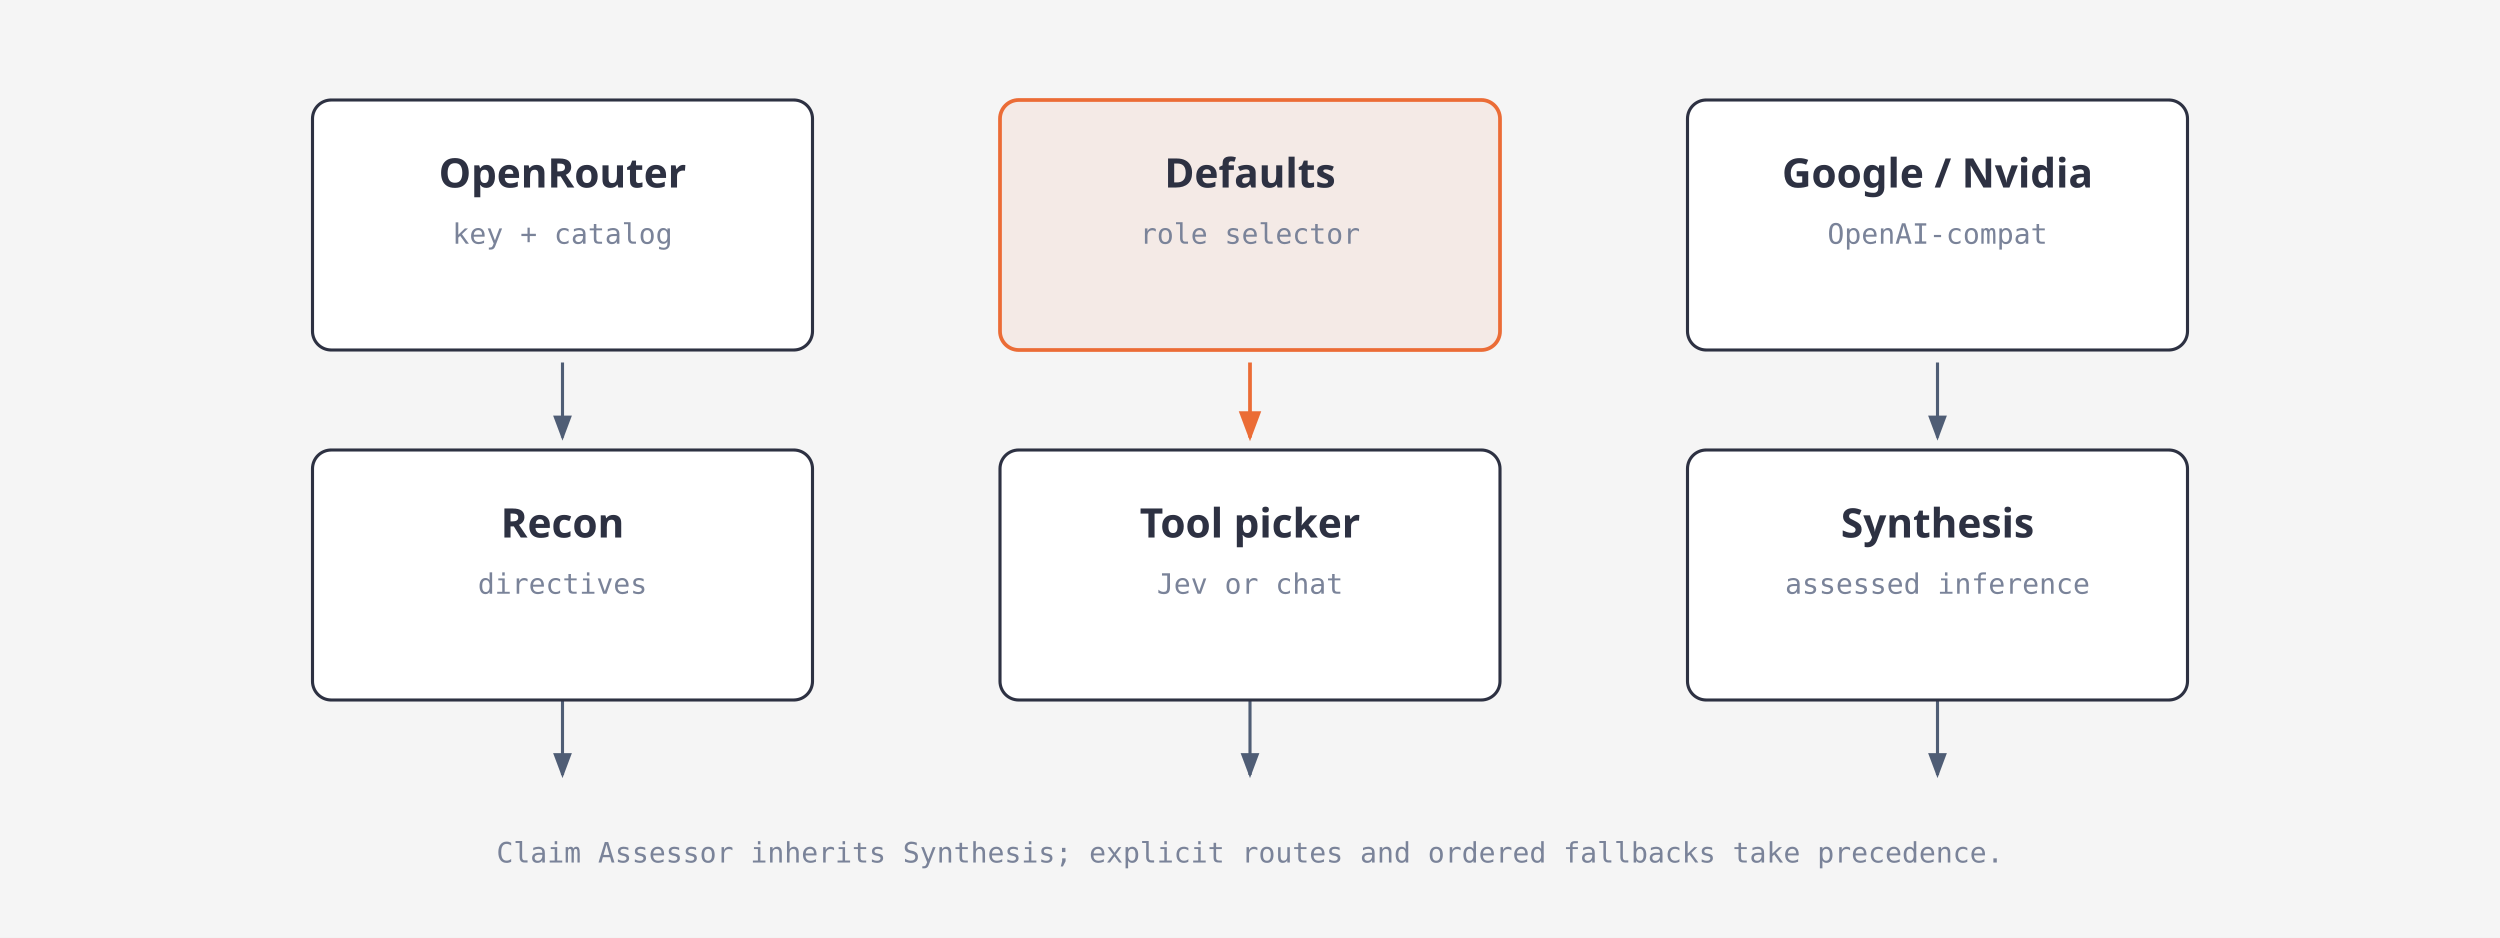
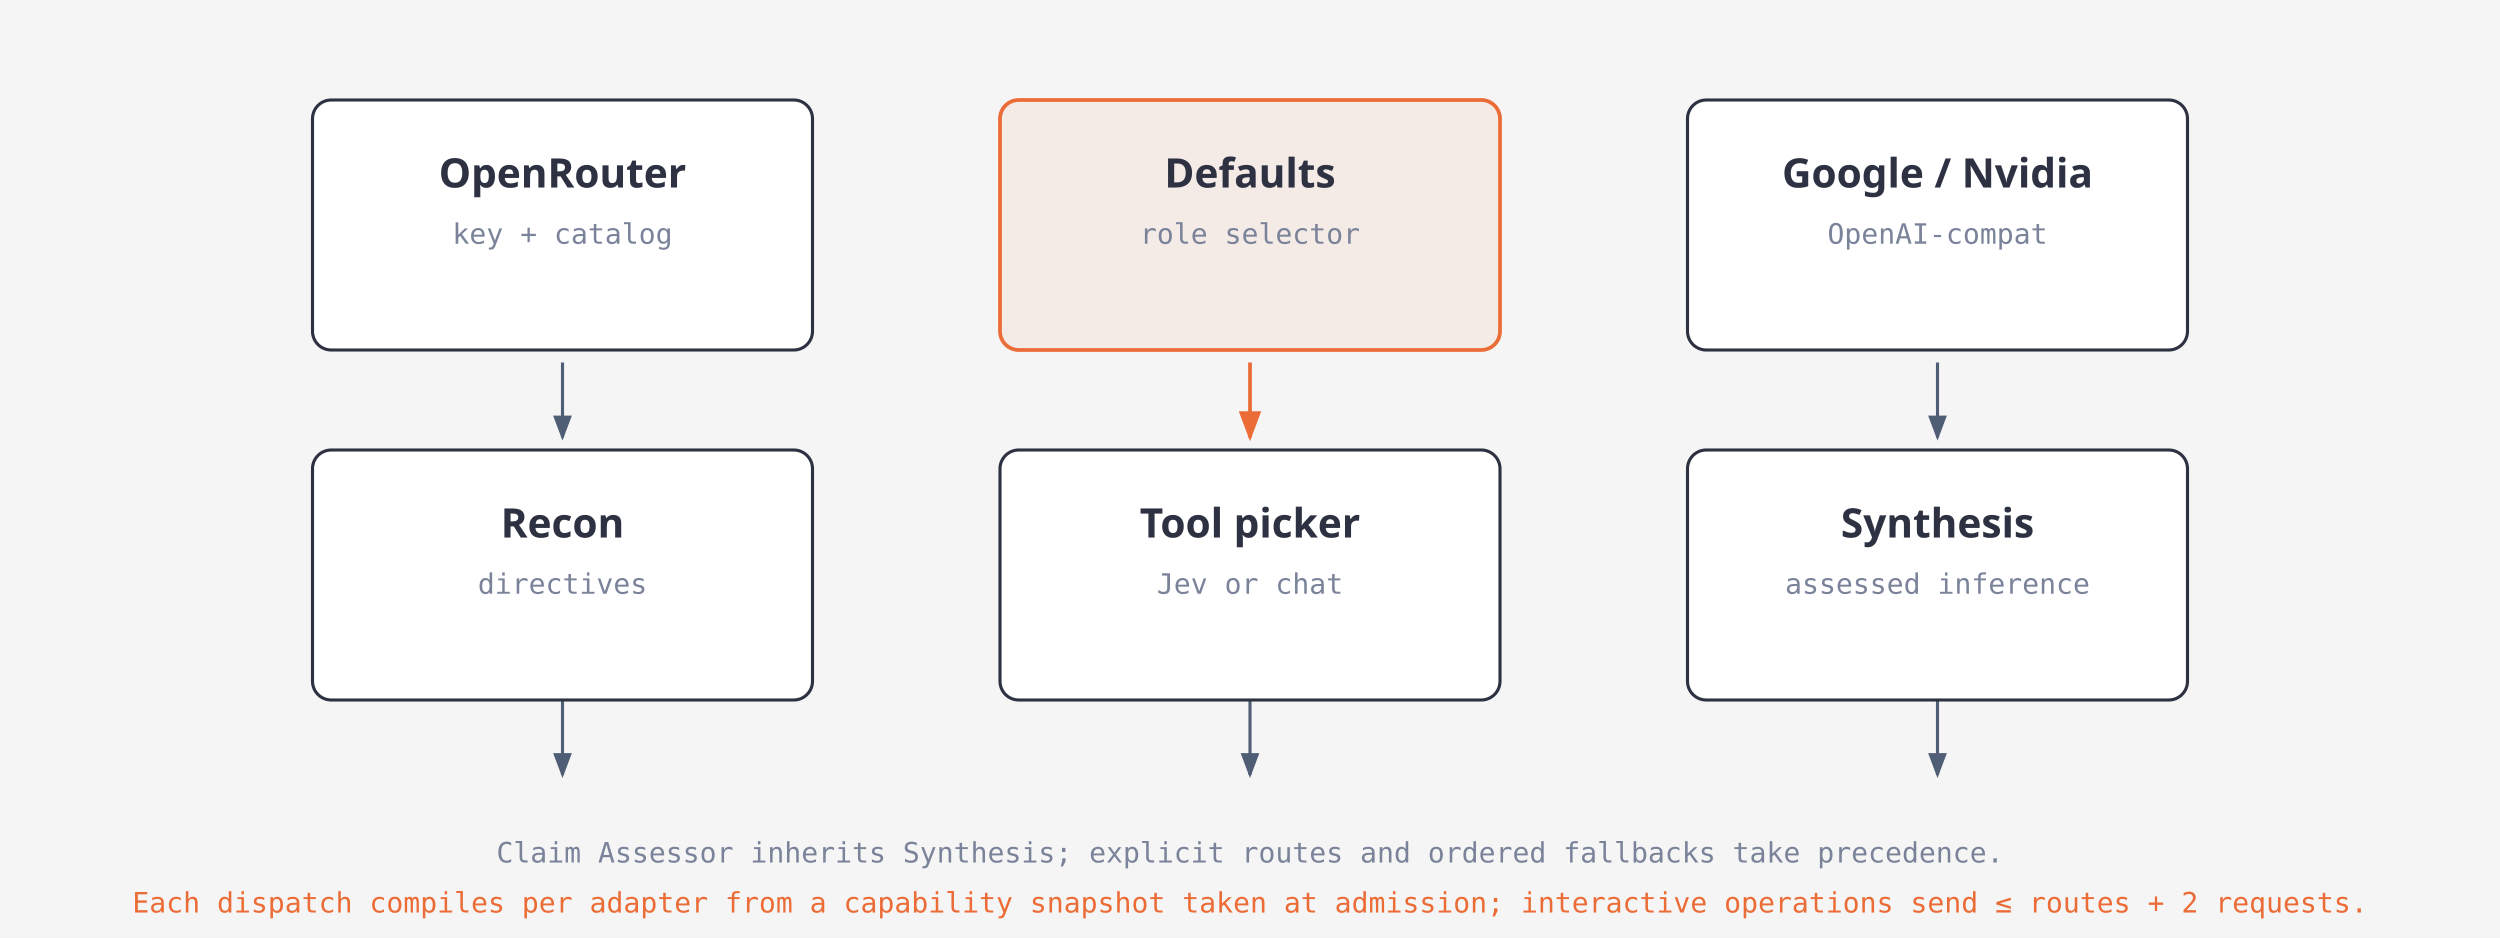
<svg xmlns="http://www.w3.org/2000/svg" role="img" aria-labelledby="model-roles-title model-roles-desc" viewBox="0 0 800 300">
  <defs>
    <marker id="arrow" markerWidth="8" markerHeight="6" refX="7" refY="3" orient="auto">
      <polygon points="0 0, 8 3, 0 6" fill="#4f5d75" />
    </marker>
    <marker id="arrow-accent" markerWidth="8" markerHeight="6" refX="7" refY="3" orient="auto">
      <polygon points="0 0, 8 3, 0 6" fill="#eb6c36" />
    </marker>
    <marker id="arrow-link" markerWidth="8" markerHeight="6" refX="7" refY="3" orient="auto">
      <polygon points="0 0, 8 3, 0 6" fill="#2e5aa8" />
    </marker>
  </defs>
  <rect width="800" height="300" fill="#f5f5f5" />
  <path d="M400 116 V140" fill="none" stroke="#eb6c36" stroke-width="1.2" marker-end="url(#arrow-accent)" />
  <path d="M180 116 V140" fill="none" stroke="#4f5d75" stroke-width="1" marker-end="url(#arrow)" />
  <path d="M620 116 V140" fill="none" stroke="#4f5d75" stroke-width="1" marker-end="url(#arrow)" />
  <path d="M180 224 V248" fill="none" stroke="#4f5d75" stroke-width="1" marker-end="url(#arrow)" />
  <path d="M400 224 V248" fill="none" stroke="#4f5d75" stroke-width="1" marker-end="url(#arrow)" />
  <path d="M620 224 V248" fill="none" stroke="#4f5d75" stroke-width="1" marker-end="url(#arrow)" />
  <rect x="100" y="32" width="160" height="80" rx="6" fill="#fff" stroke="#2d3142" stroke-width="1" />
  <text x="180.0" y="60" text-anchor="middle" font-family="Geist,system-ui,sans-serif" font-size="13" font-weight="600" fill="#2d3142">OpenRouter</text>
  <text x="180.0" y="78" text-anchor="middle" font-family="Geist Mono,ui-monospace,monospace" font-size="9" fill="#7a8399">key + catalog</text>
  <rect x="320" y="32" width="160" height="80" rx="6" fill="rgba(235,108,54,0.08)" stroke="#eb6c36" stroke-width="1.2" />
  <text x="400.0" y="60" text-anchor="middle" font-family="Geist,system-ui,sans-serif" font-size="13" font-weight="600" fill="#2d3142">Defaults</text>
  <text x="400.0" y="78" text-anchor="middle" font-family="Geist Mono,ui-monospace,monospace" font-size="9" fill="#7a8399">role selector</text>
  <rect x="540" y="32" width="160" height="80" rx="6" fill="#fff" stroke="#2d3142" stroke-width="1" />
  <text x="620.0" y="60" text-anchor="middle" font-family="Geist,system-ui,sans-serif" font-size="13" font-weight="600" fill="#2d3142">Google / Nvidia</text>
  <text x="620.0" y="78" text-anchor="middle" font-family="Geist Mono,ui-monospace,monospace" font-size="9" fill="#7a8399">OpenAI-compat</text>
  <rect x="100" y="144" width="160" height="80" rx="6" fill="#fff" stroke="#2d3142" stroke-width="1" />
  <text x="180.0" y="172" text-anchor="middle" font-family="Geist,system-ui,sans-serif" font-size="13" font-weight="600" fill="#2d3142">Recon</text>
  <text x="180.0" y="190" text-anchor="middle" font-family="Geist Mono,ui-monospace,monospace" font-size="9" fill="#7a8399">directives</text>
  <rect x="320" y="144" width="160" height="80" rx="6" fill="#fff" stroke="#2d3142" stroke-width="1" />
  <text x="400.0" y="172" text-anchor="middle" font-family="Geist,system-ui,sans-serif" font-size="13" font-weight="600" fill="#2d3142">Tool picker</text>
  <text x="400.0" y="190" text-anchor="middle" font-family="Geist Mono,ui-monospace,monospace" font-size="9" fill="#7a8399">Jev or chat</text>
  <rect x="540" y="144" width="160" height="80" rx="6" fill="#fff" stroke="#2d3142" stroke-width="1" />
  <text x="620.0" y="172" text-anchor="middle" font-family="Geist,system-ui,sans-serif" font-size="13" font-weight="600" fill="#2d3142">Synthesis</text>
  <text x="620.0" y="190" text-anchor="middle" font-family="Geist Mono,ui-monospace,monospace" font-size="9" fill="#7a8399">assessed inference</text>
  <text x="400" y="276" text-anchor="middle" font-family="Geist Mono,ui-monospace,monospace" font-size="9" fill="#7a8399">Claim Assessor inherits Synthesis; explicit routes and ordered fallbacks take precedence.</text>
+   <text x="400" y="292" text-anchor="middle" font-family="Geist Mono,ui-monospace,monospace" font-size="9" fill="#eb6c36">Each dispatch compiles per adapter from a capability snapshot taken at admission; interactive operations send ≤ routes + 2 requests.</text>
</svg>
